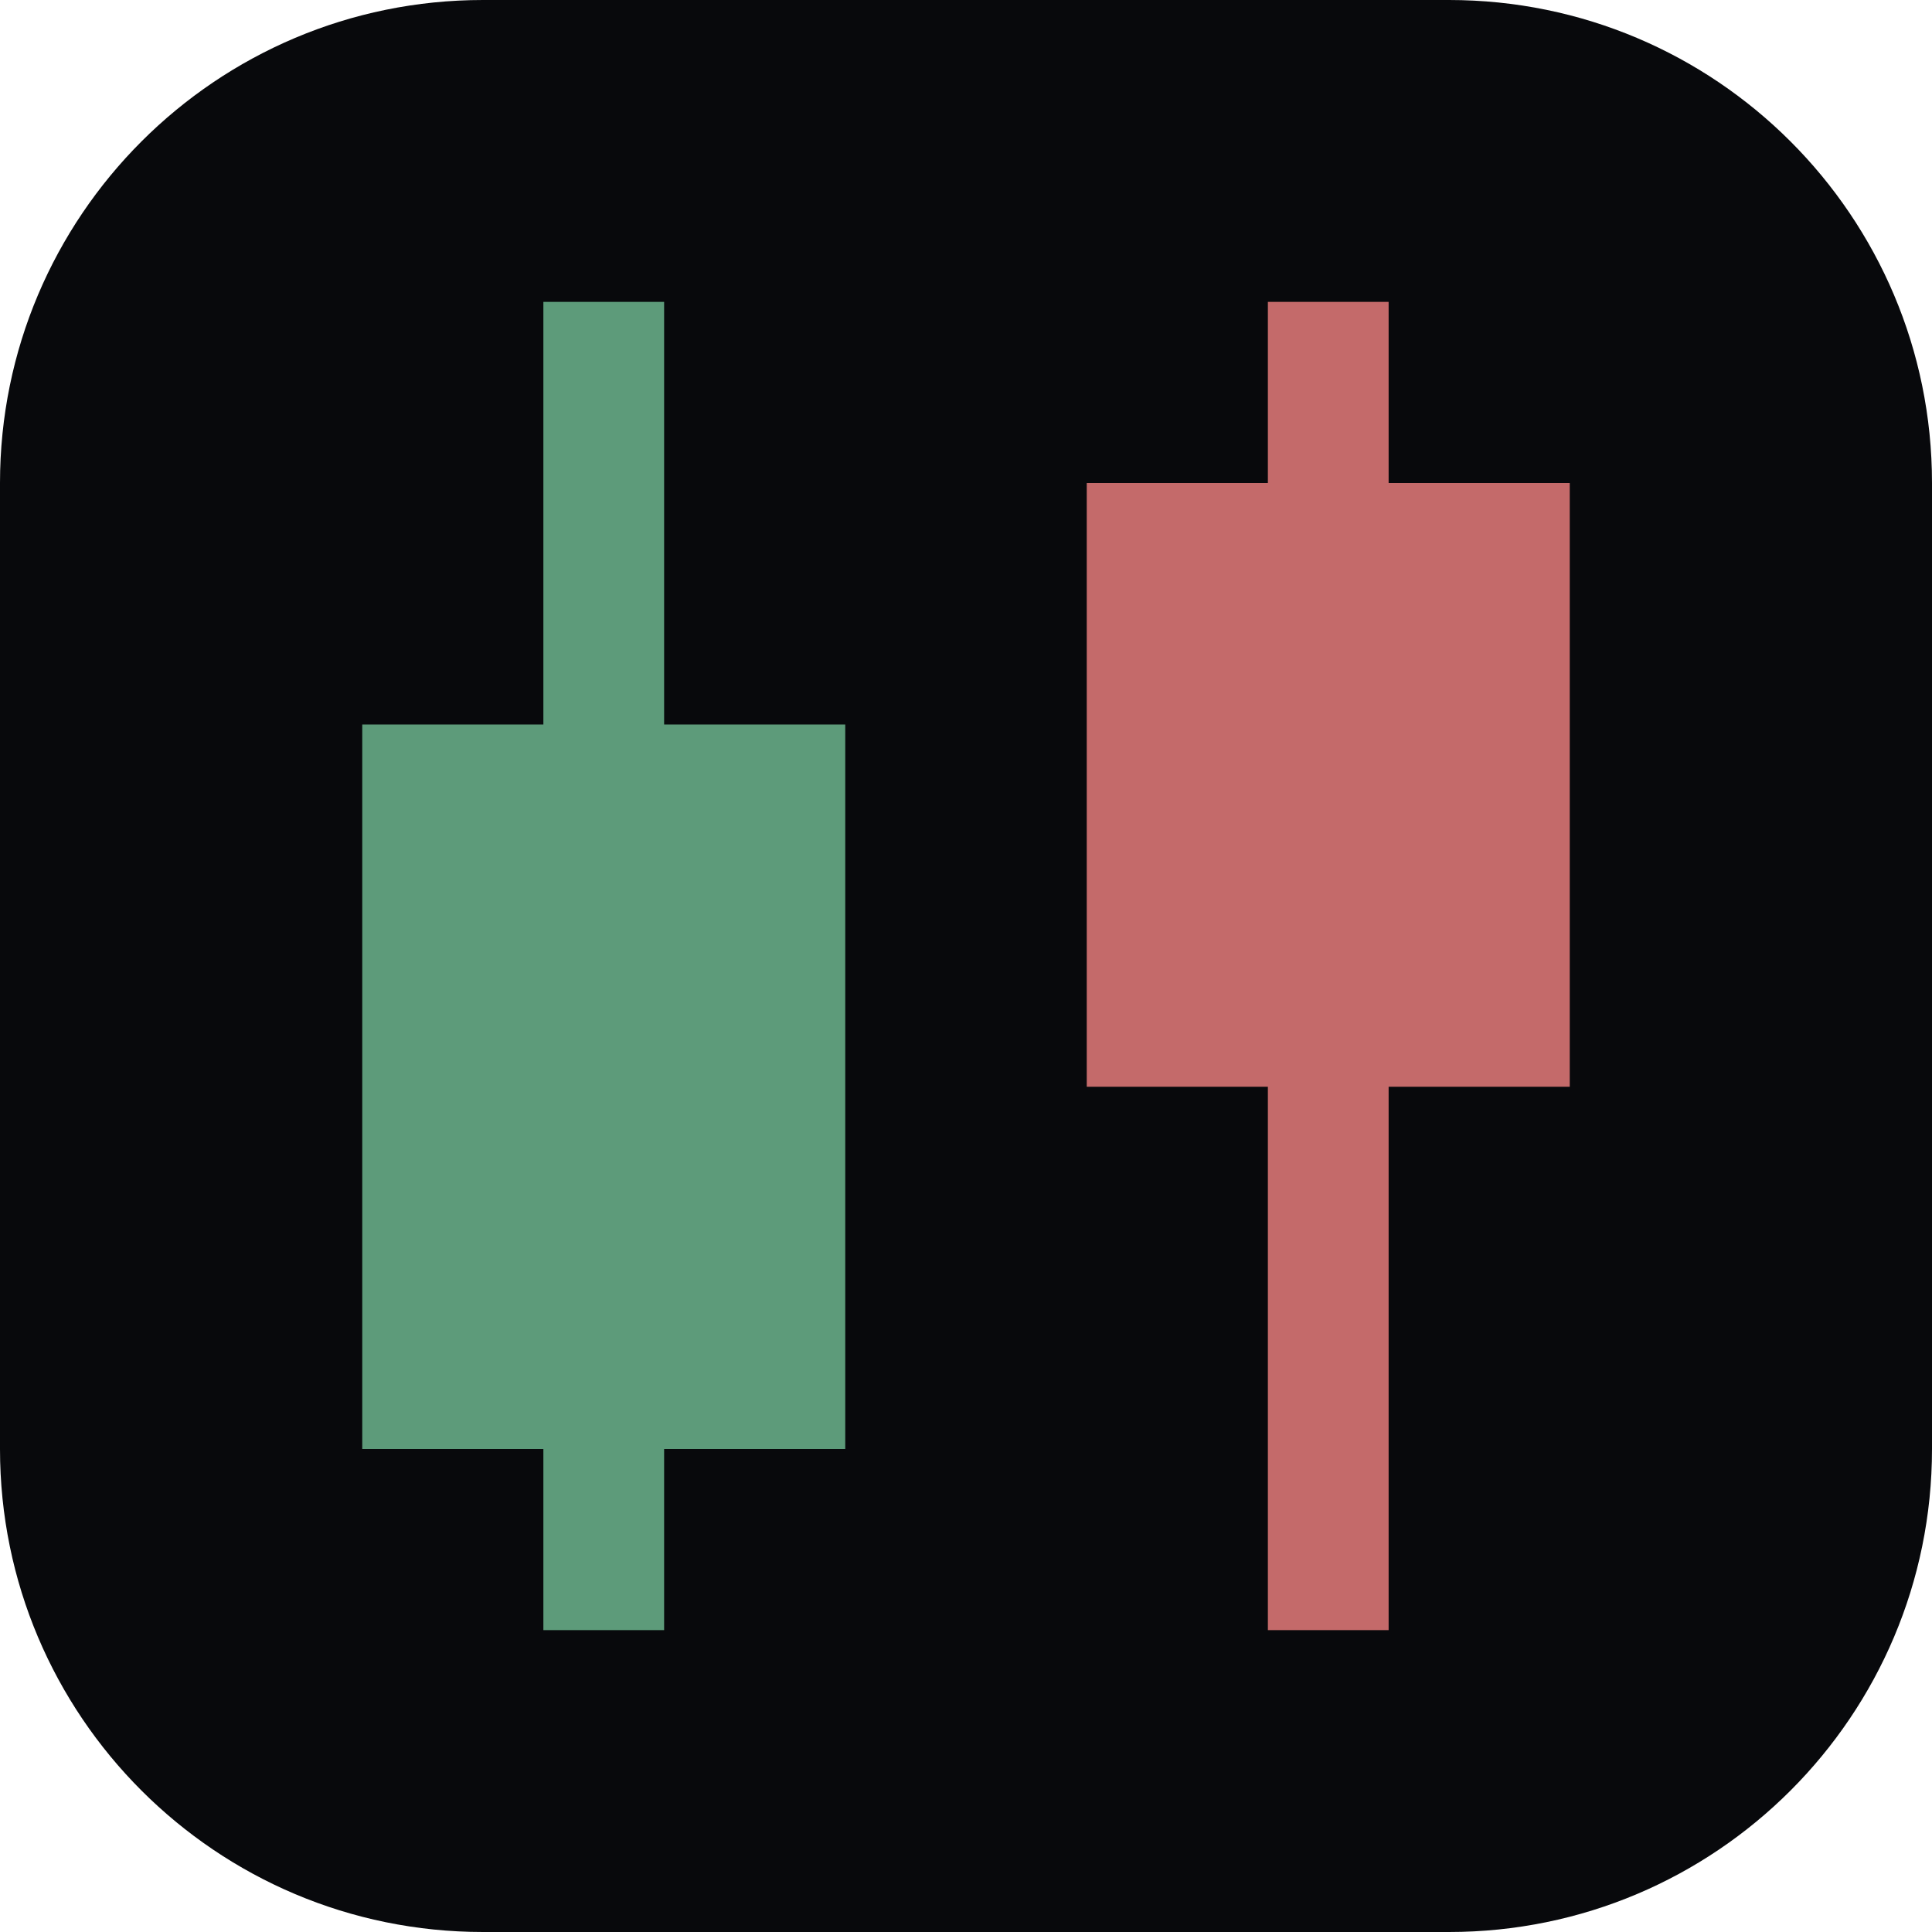
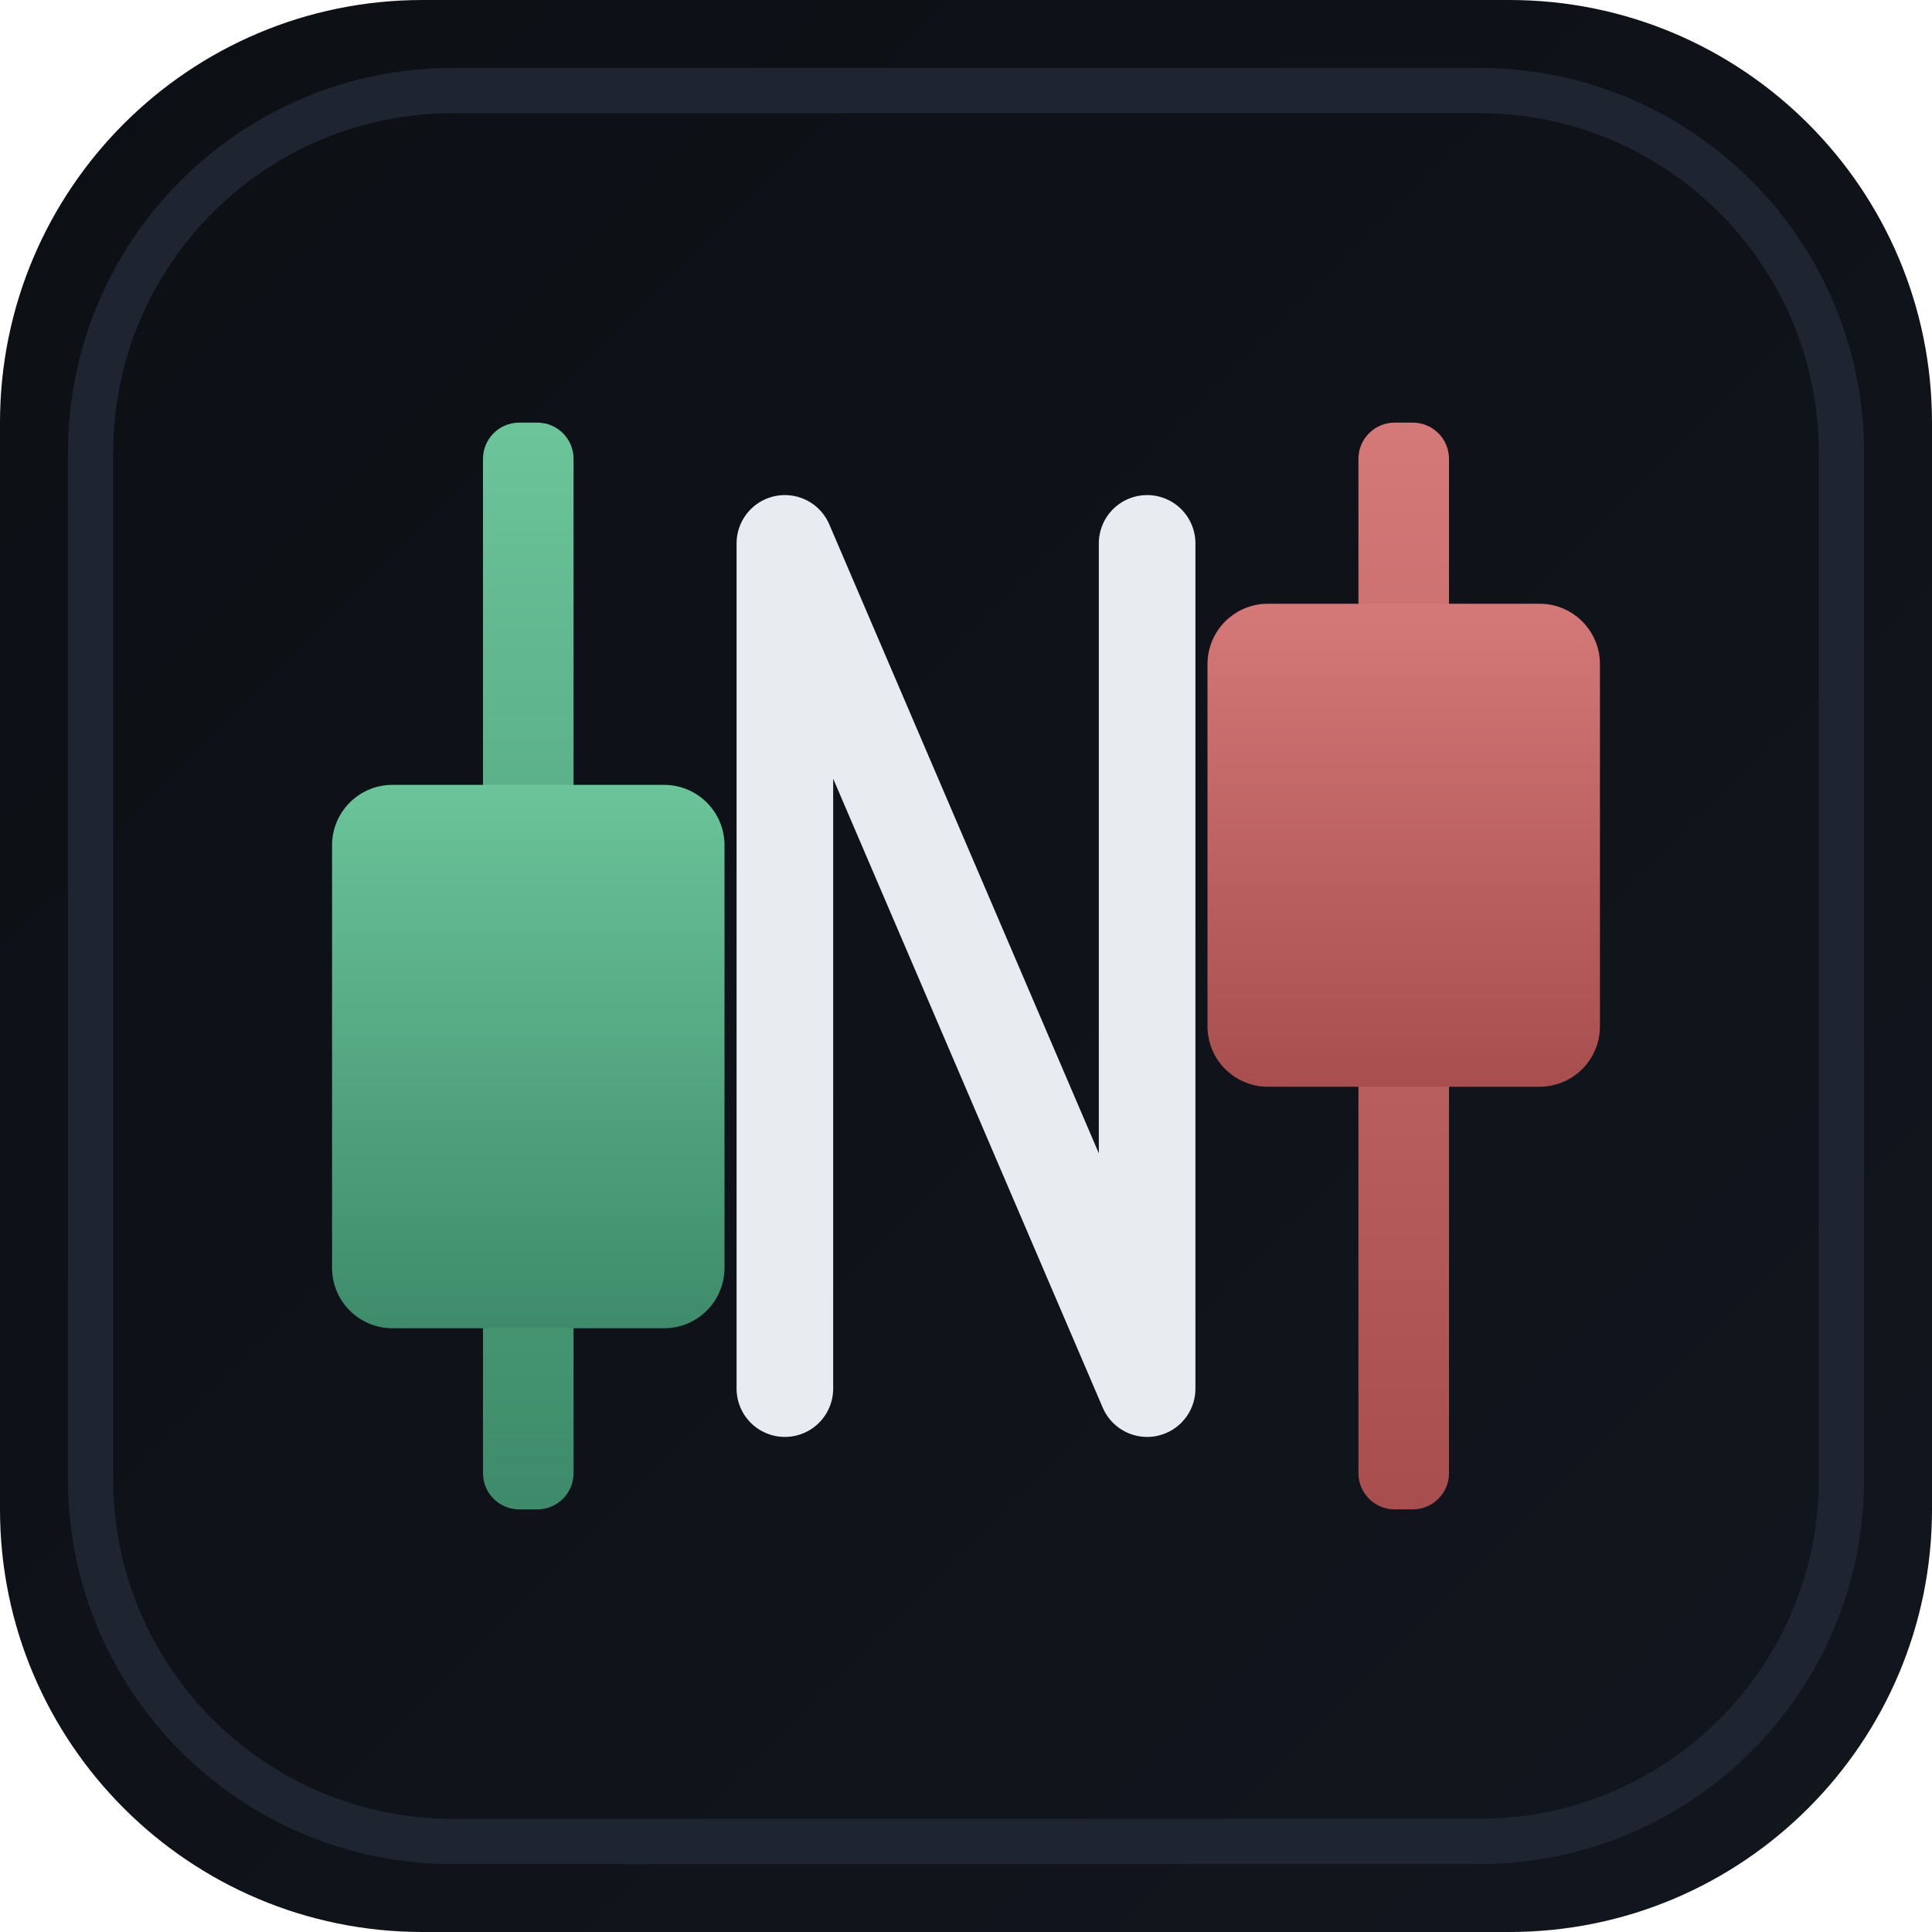
- <svg xmlns="http://www.w3.org/2000/svg" viewBox="0 0 32 32">
-   <rect width="32" height="32" rx="8" fill="#08090c" />
-   <rect x="9" y="5" width="2" height="22" fill="#5d9b7a" />
-   <rect x="6" y="12" width="8" height="12" fill="#5d9b7a" />
-   <rect x="21" y="5" width="2" height="22" fill="#c46a6a" />
-   <rect x="18" y="8" width="8" height="10" fill="#c46a6a" />
+ <svg xmlns="http://www.w3.org/2000/svg" viewBox="0 0 64 64" role="img" aria-label="Ngntrade">
+   <defs>
+     <linearGradient id="bg" x1="0" y1="0" x2="1" y2="1">
+       <stop offset="0%" stop-color="#0c0f14" />
+       <stop offset="100%" stop-color="#12161e" />
+     </linearGradient>
+     <linearGradient id="g" x1="0" y1="1" x2="0" y2="0">
+       <stop offset="0%" stop-color="#3d8b6a" />
+       <stop offset="100%" stop-color="#6bc49a" />
+     </linearGradient>
+     <linearGradient id="r" x1="0" y1="0" x2="0" y2="1">
+       <stop offset="0%" stop-color="#d47878" />
+       <stop offset="100%" stop-color="#a84e4e" />
+     </linearGradient>
+   </defs>
+   <rect width="64" height="64" rx="14" fill="url(#bg)" />
+   <rect x="3" y="3" width="58" height="58" rx="12" fill="none" stroke="#1e2530" stroke-width="1.5" />
+   <rect x="16" y="14" width="3" height="36" rx="1.2" fill="url(#g)" />
+   <rect x="11" y="26" width="13" height="18" rx="2" fill="url(#g)" />
+   <rect x="45" y="14" width="3" height="36" rx="1.2" fill="url(#r)" />
+   <rect x="40" y="20" width="13" height="16" rx="2" fill="url(#r)" />
+   <path d="M26 46 V18 L38 46 V18" fill="none" stroke="#e8ecf1" stroke-width="3.2" stroke-linecap="round" stroke-linejoin="round" />
</svg>
